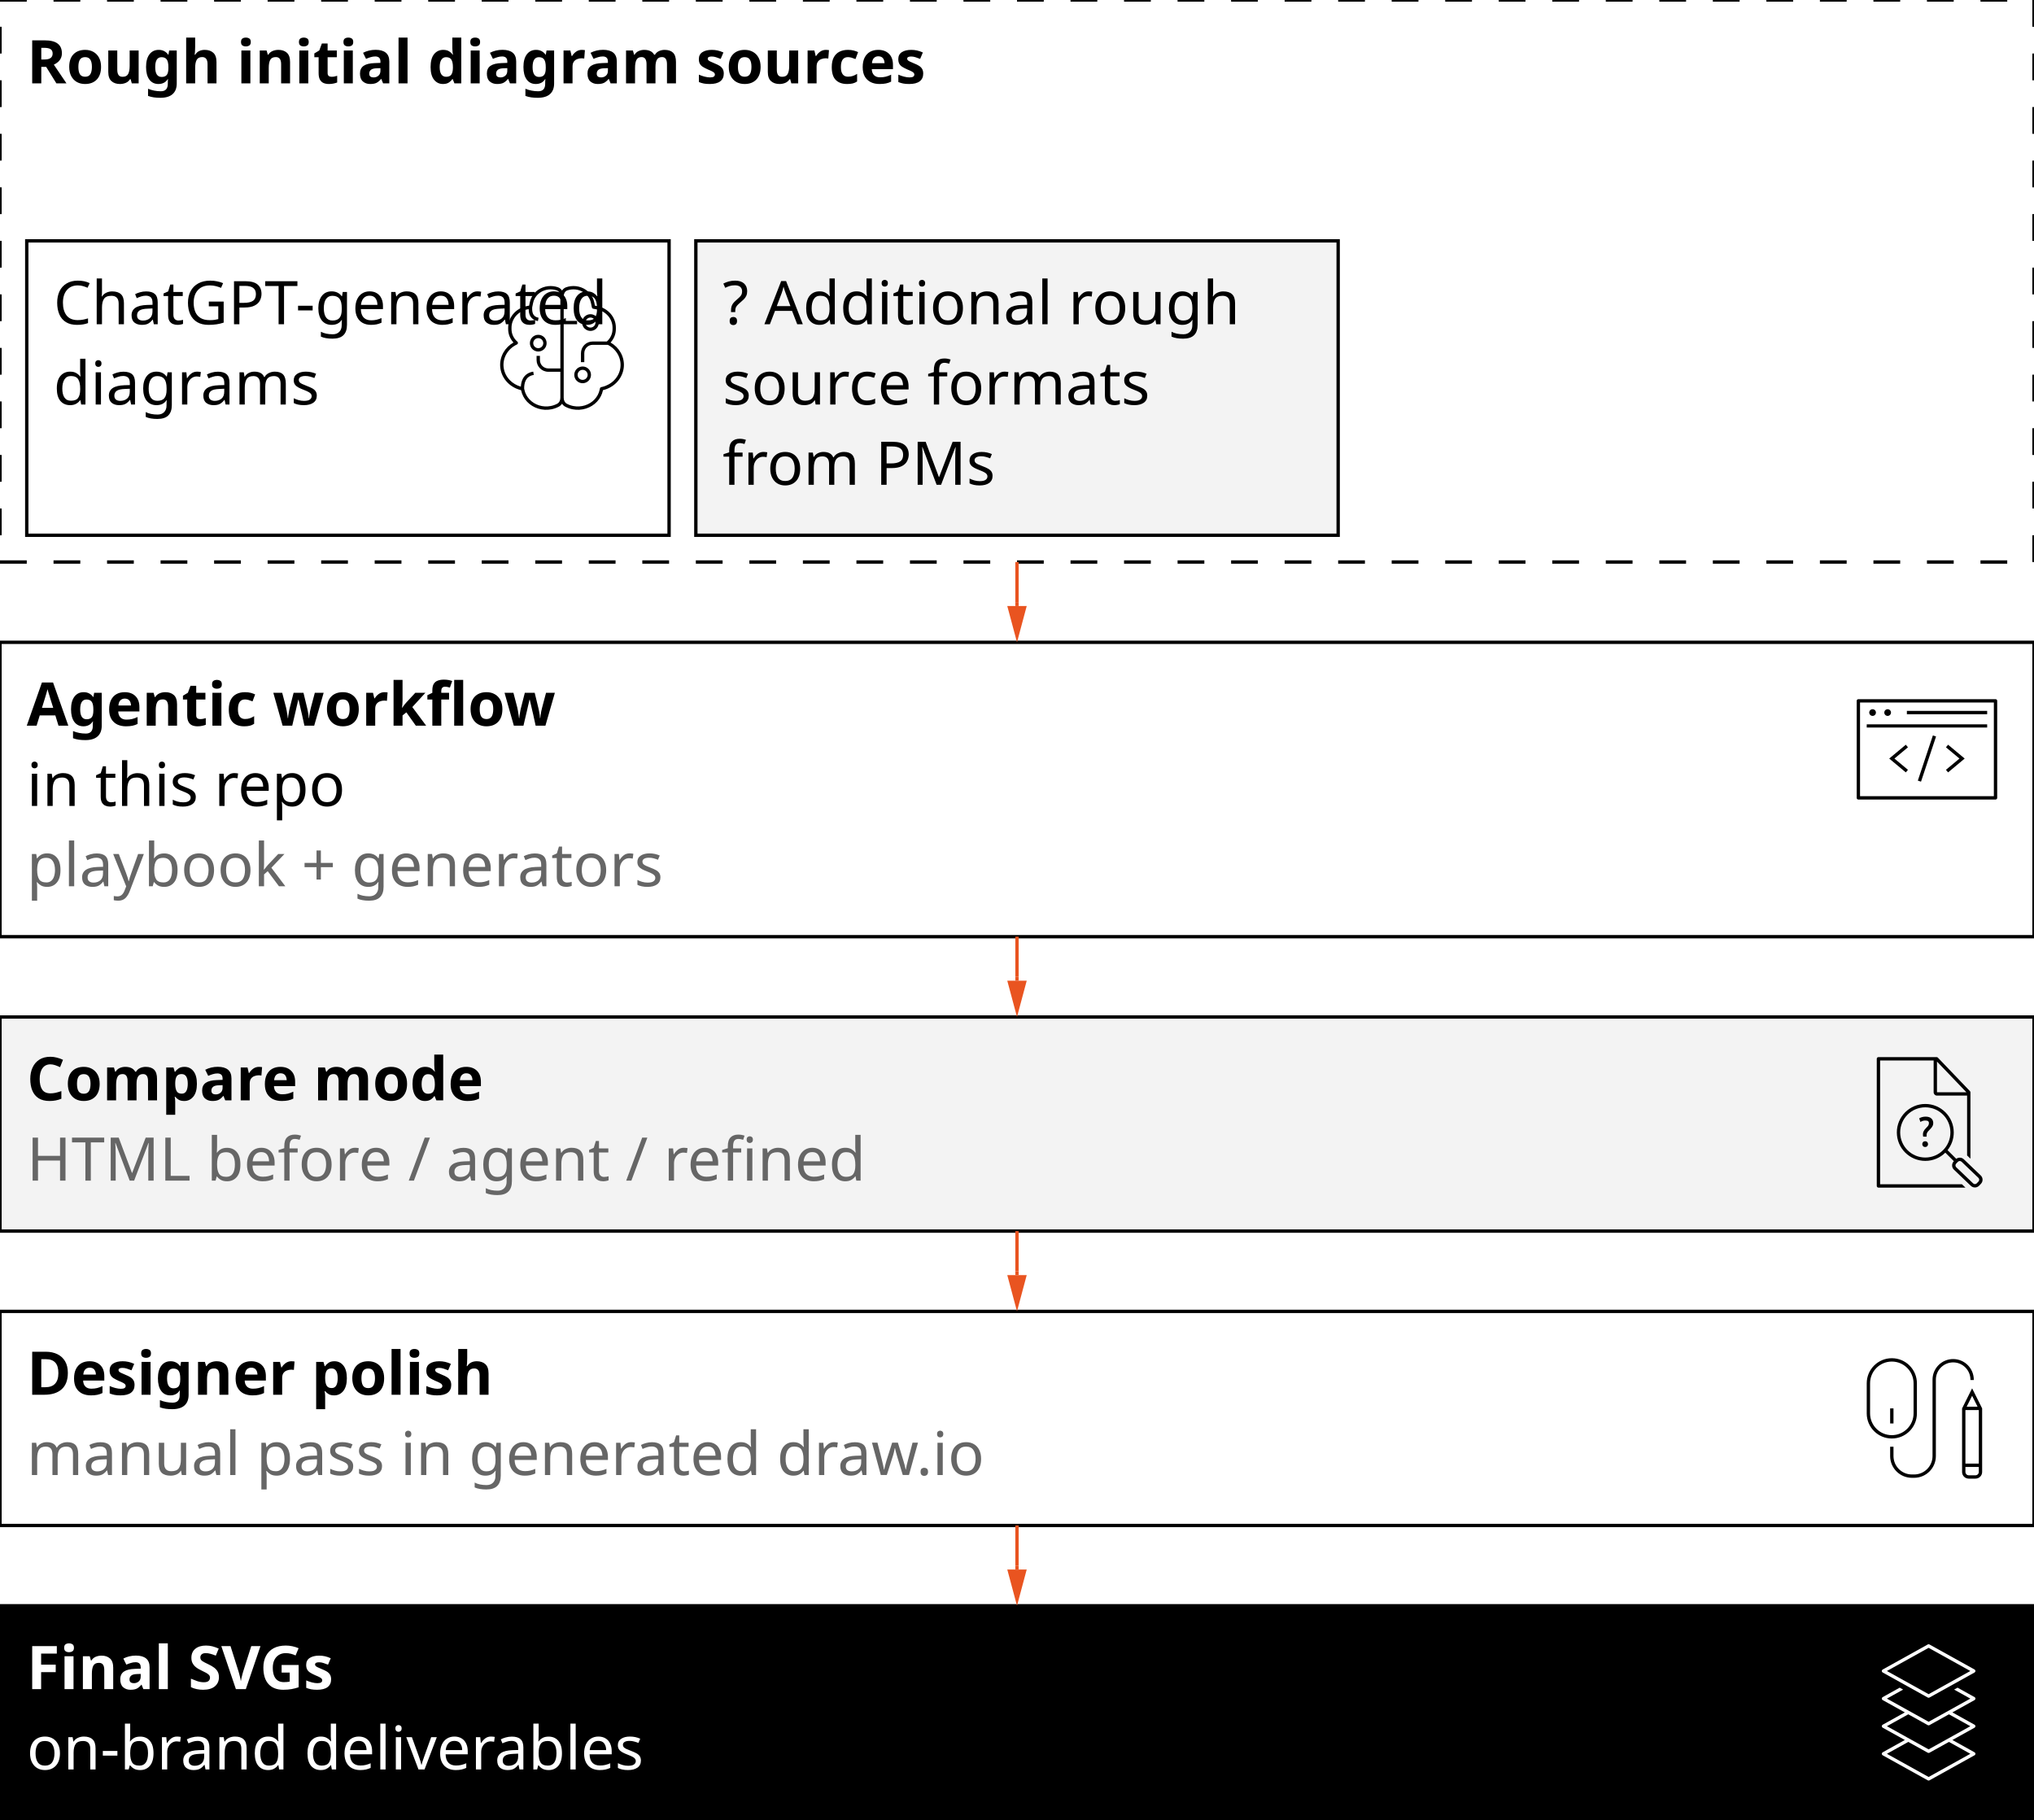
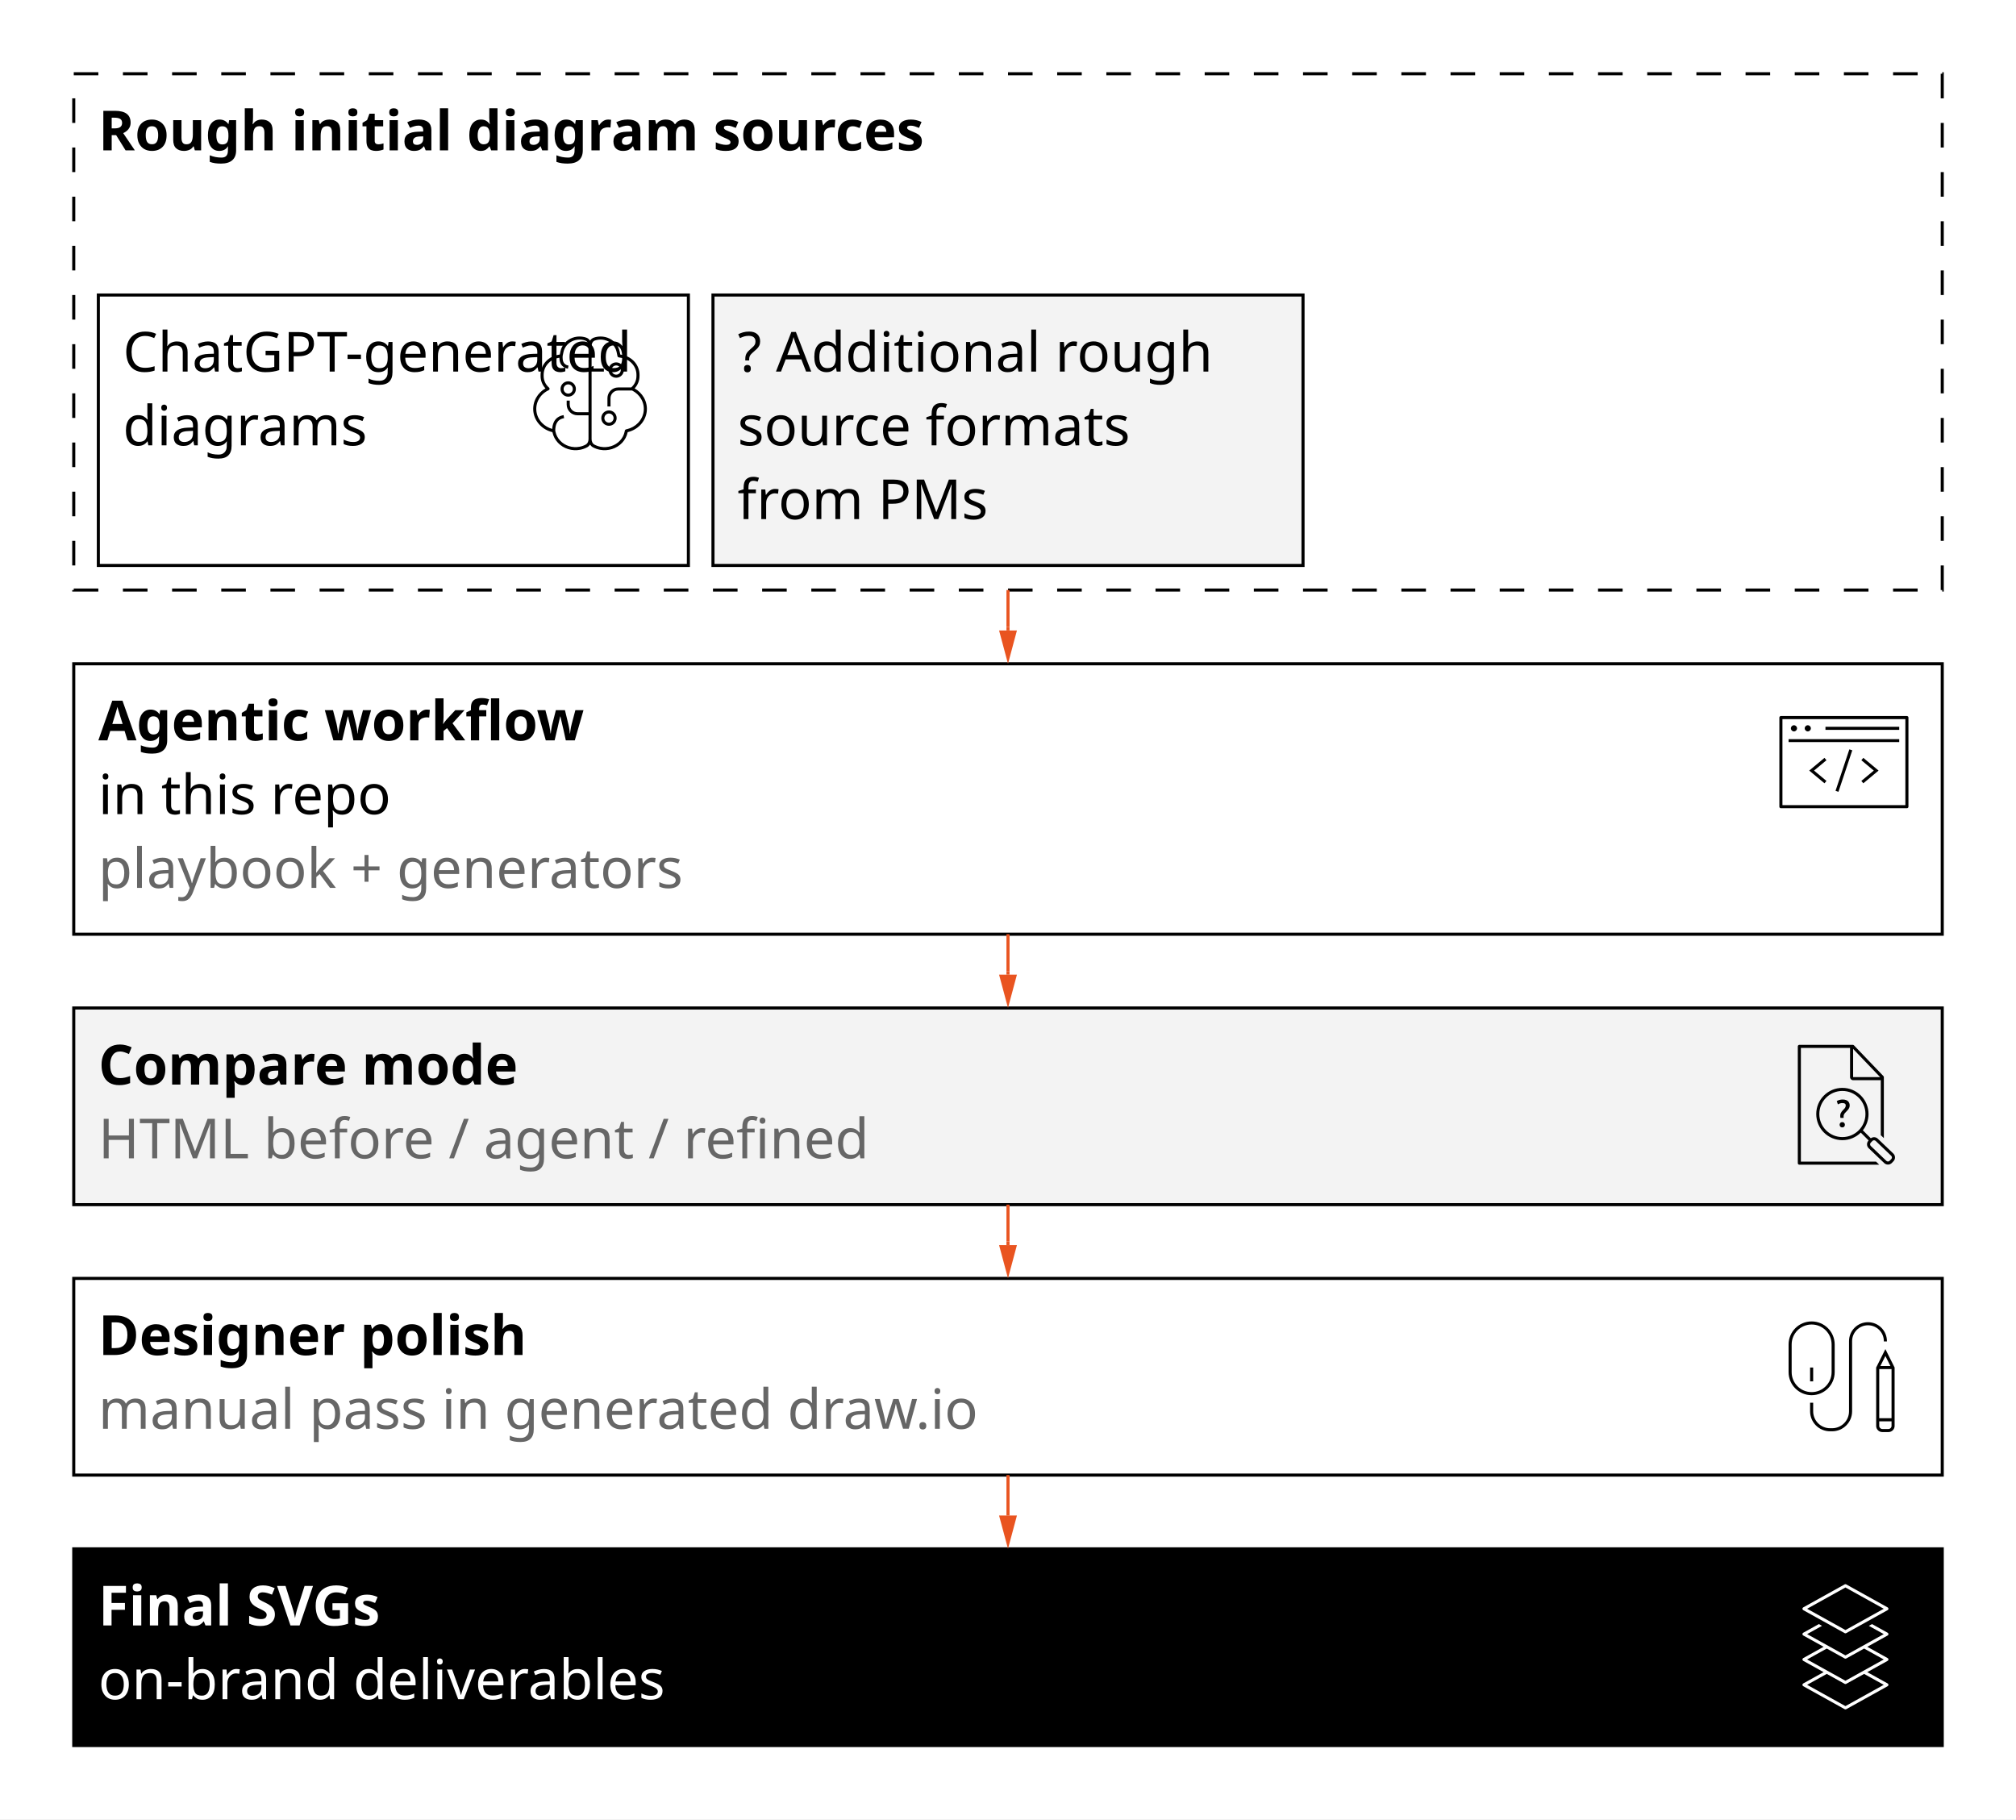
- <svg xmlns="http://www.w3.org/2000/svg" width="608" height="544" viewBox="0 0 608 544" xml:space="preserve">
-   <rect width="608" height="544" fill="#FFFFFF" />
+ <svg xmlns="http://www.w3.org/2000/svg" width="656" height="592" viewBox="0 0 656 592" xml:space="preserve">
+   <rect width="656" height="592" fill="#FFFFFF" />
  <g data-component-id="sources">
-     <rect x="0" y="0" width="608" height="168" fill="#FFFFFF" stroke="#000000" stroke-width="1" stroke-miterlimit="10" stroke-dasharray="8 8" />
+     <rect x="24" y="24" width="608" height="168" fill="#FFFFFF" stroke="#000000" stroke-width="1" stroke-miterlimit="10" stroke-dasharray="8 8" />
    <text font-family="Ubuntu Sans">
-       <tspan x="8" y="24.92" font-size="18" font-weight="700" fill="#000000">Rough initial diagram sources</tspan>
+       <tspan x="32" y="48.92" font-size="18" font-weight="700" fill="#000000">Rough initial diagram sources</tspan>
    </text>
  </g>
-   <rect x="8" y="72" width="192" height="88" fill="#FFFFFF" stroke="#000000" stroke-width="1" stroke-miterlimit="10" />
+   <rect x="32" y="96" width="192" height="88" fill="#FFFFFF" stroke="#000000" stroke-width="1" stroke-miterlimit="10" />
  <text font-family="Ubuntu Sans">
-     <tspan x="16" y="96.92" font-size="18" font-weight="400" fill="#000000">ChatGPT-generated</tspan>
-     <tspan x="16" y="120.92" font-size="18" font-weight="400" fill="#000000">diagrams</tspan>
+     <tspan x="40" y="120.92" font-size="18" font-weight="400" fill="#000000">ChatGPT-generated</tspan>
+     <tspan x="40" y="144.92" font-size="18" font-weight="400" fill="#000000">diagrams</tspan>
  </text>
-   <g class="dg-icon" transform="translate(144 80)">
+   <g class="dg-icon" transform="translate(168 104)">
    <path fill-rule="evenodd" clip-rule="evenodd" d="M30.159 29.553C31.539 29.553 32.658 30.672 32.658 32.053C32.658 33.433 31.539 34.553 30.159 34.553C28.778 34.553 27.659 33.433 27.659 32.053C27.659 30.672 28.778 29.553 30.159 29.553ZM30.159 30.553C29.33 30.553 28.659 31.224 28.659 32.053C28.659 32.881 29.33 33.553 30.159 33.553C30.987 33.553 31.658 32.881 31.659 32.053C31.659 31.224 30.987 30.553 30.159 30.553Z" fill="#000000" />
    <path fill-rule="evenodd" clip-rule="evenodd" d="M16.895 20.079C18.276 20.079 19.395 21.198 19.395 22.579C19.395 23.96 18.276 25.079 16.895 25.079C15.514 25.079 14.395 23.96 14.395 22.579C14.395 21.198 15.514 20.079 16.895 20.079ZM16.895 21.079C16.066 21.079 15.395 21.751 15.395 22.579C15.395 23.407 16.066 24.079 16.895 24.079C17.723 24.079 18.395 23.407 18.395 22.579C18.395 21.751 17.723 21.079 16.895 21.079Z" fill="#000000" />
    <path fill-rule="evenodd" clip-rule="evenodd" d="M32.5 13.921C33.881 13.921 35 15.04 35 16.421C35 17.801 33.881 18.921 32.5 18.921C31.119 18.921 30 17.802 30 16.421C30 15.04 31.12 13.921 32.5 13.921ZM32.5 14.921C31.672 14.921 31 15.592 31 16.421C31 17.249 31.672 17.921 32.5 17.921C33.328 17.921 34 17.249 34 16.421C34 15.593 33.328 14.921 32.5 14.921Z" fill="#000000" />
    <path fill-rule="evenodd" clip-rule="evenodd" d="M26.617 5.548C27.662 5.422 28.724 5.545 29.707 5.905C30.689 6.266 31.563 6.853 32.246 7.616C32.929 8.38 33.399 9.296 33.608 10.279L33.84 11.366L34.485 11.487C36.059 11.783 37.48 12.582 38.506 13.755C39.532 14.928 40.097 16.404 40.097 17.932V18.377C40.097 19.914 39.495 21.314 38.511 22.385C39.766 23.102 40.804 24.125 41.508 25.355C42.327 26.786 42.651 28.425 42.433 30.042C42.215 31.658 41.467 33.166 40.297 34.358C39.203 35.471 37.793 36.256 36.241 36.626L36.219 36.728C35.953 37.973 35.342 39.128 34.452 40.075C33.562 41.023 32.423 41.73 31.154 42.129C29.885 42.528 28.527 42.607 27.217 42.356C26.409 42.202 25.635 41.927 24.926 41.542C24.531 41.328 24.226 41.027 24 40.679C23.774 41.027 23.469 41.328 23.074 41.542C22.364 41.927 21.591 42.202 20.783 42.356C19.473 42.607 18.114 42.528 16.846 42.129C15.576 41.73 14.438 41.023 13.548 40.075C12.657 39.128 12.047 37.973 11.781 36.728L11.759 36.626C10.207 36.256 8.796 35.471 7.703 34.358C6.533 33.166 5.784 31.658 5.566 30.042C5.348 28.425 5.673 26.786 6.492 25.355C7.196 24.125 8.233 23.102 9.489 22.385C8.504 21.314 7.902 19.914 7.902 18.377V17.932C7.903 16.404 8.468 14.928 9.494 13.755C10.519 12.582 11.941 11.783 13.514 11.487L14.16 11.366L14.391 10.279C14.601 9.296 15.071 8.38 15.754 7.616C16.436 6.853 17.31 6.266 18.293 5.905C19.275 5.545 20.338 5.422 21.383 5.548C21.85 5.604 22.308 5.709 22.747 5.86C23.301 6.051 23.714 6.413 24 6.856C24.286 6.413 24.699 6.051 25.253 5.86C25.692 5.709 26.15 5.604 26.617 5.548ZM21.264 6.541C20.374 6.434 19.471 6.538 18.637 6.844C17.804 7.149 17.069 7.646 16.499 8.283C15.929 8.921 15.542 9.679 15.37 10.488L15.083 11.838C15.055 12.484 15.066 13.176 15.311 13.753C15.541 14.292 15.995 14.778 16.996 14.983L16.795 15.964C16.78 15.961 16.765 15.956 16.751 15.953L16.749 15.964C15.439 15.695 14.708 14.997 14.345 14.144C14.102 13.571 14.036 12.952 14.028 12.407L13.699 12.471C12.338 12.727 11.119 13.416 10.247 14.413C9.375 15.41 8.903 16.654 8.902 17.933V18.377C8.902 19.853 9.573 21.191 10.661 22.132C10.789 22.243 10.852 22.412 10.829 22.58C10.805 22.748 10.697 22.892 10.544 22.964C9.183 23.596 8.072 24.608 7.36 25.852C6.648 27.095 6.368 28.513 6.556 29.908C6.745 31.304 7.393 32.615 8.417 33.657C9.305 34.561 10.437 35.223 11.693 35.575C11.739 34.792 11.899 33.931 12.312 33.164C12.857 32.152 13.819 31.348 15.391 31.086L15.474 31.579L15.556 32.072C14.287 32.284 13.591 32.901 13.193 33.639C12.791 34.385 12.675 35.295 12.678 36.137L12.759 36.519C12.985 37.581 13.508 38.572 14.277 39.391C15.046 40.209 16.035 40.825 17.145 41.175C18.256 41.524 19.447 41.593 20.596 41.374C21.303 41.239 21.979 40.997 22.598 40.662C23.174 40.35 23.5 39.675 23.5 38.908V31.131H19.894C17.962 31.131 16.394 29.564 16.394 27.631V26.368H17.394V27.631C17.394 29.012 18.514 30.131 19.894 30.131H23.5V8.627C23.5 7.765 23.09 7.035 22.423 6.806C22.05 6.678 21.661 6.589 21.264 6.541ZM29.362 6.844C28.529 6.538 27.625 6.434 26.736 6.541C26.339 6.589 25.95 6.678 25.577 6.806C24.91 7.035 24.5 7.765 24.5 8.627V15.921H28.5V16.921H24.5V38.908C24.5 39.675 24.826 40.35 25.402 40.662C26.021 40.997 26.696 41.239 27.404 41.374C28.553 41.593 29.744 41.524 30.854 41.175C31.965 40.825 32.953 40.209 33.722 39.391C34.491 38.572 35.014 37.581 35.241 36.519L35.329 36.103C35.365 35.932 35.489 35.794 35.65 35.736L35.721 35.717L35.999 35.656C37.377 35.33 38.623 34.635 39.583 33.657C40.606 32.615 41.255 31.304 41.443 29.908C41.631 28.513 41.351 27.095 40.639 25.852C39.969 24.68 38.945 23.716 37.692 23.079H33.158C31.777 23.079 30.658 24.198 30.658 25.579V28.264H29.658V25.579C29.658 23.646 31.225 22.079 33.158 22.079H37.397C38.45 21.141 39.097 19.826 39.097 18.377V17.933C39.097 16.654 38.624 15.41 37.753 14.413C36.881 13.416 35.662 12.727 34.301 12.471L33.327 12.288C33.129 12.251 32.971 12.098 32.929 11.9L32.63 10.488C32.457 9.679 32.07 8.921 31.501 8.283C30.931 7.646 30.195 7.149 29.362 6.844Z" fill="#000000" />
  </g>
-   <rect x="208" y="72" width="192" height="88" fill="#F3F3F3" stroke="#000000" stroke-width="1" stroke-miterlimit="10" />
+   <rect x="232" y="96" width="192" height="88" fill="#F3F3F3" stroke="#000000" stroke-width="1" stroke-miterlimit="10" />
  <text font-family="Ubuntu Sans">
-     <tspan x="216" y="96.92" font-size="18" font-weight="400" fill="#000000">? Additional rough</tspan>
-     <tspan x="216" y="120.92" font-size="18" font-weight="400" fill="#000000">source formats</tspan>
-     <tspan x="216" y="144.92" font-size="18" font-weight="400" fill="#000000">from PMs</tspan>
+     <tspan x="240" y="120.92" font-size="18" font-weight="400" fill="#000000">? Additional rough</tspan>
+     <tspan x="240" y="144.92" font-size="18" font-weight="400" fill="#000000">source formats</tspan>
+     <tspan x="240" y="168.92" font-size="18" font-weight="400" fill="#000000">from PMs</tspan>
  </text>
  <g data-component-id="workflow">
-     <rect x="0" y="192" width="608" height="88" fill="#FFFFFF" stroke="#000000" stroke-width="1" stroke-miterlimit="10" />
+     <rect x="24" y="216" width="608" height="88" fill="#FFFFFF" stroke="#000000" stroke-width="1" stroke-miterlimit="10" />
    <text font-family="Ubuntu Sans">
-       <tspan x="8" y="216.92" font-size="18" font-weight="700" fill="#000000">Agentic workflow</tspan>
-       <tspan x="8" y="240.92" font-size="18" font-weight="400" fill="#000000">in this repo</tspan>
-       <tspan x="8" y="264.92" font-size="18" font-weight="400" fill="#666666">playbook + generators</tspan>
+       <tspan x="32" y="240.92" font-size="18" font-weight="700" fill="#000000">Agentic workflow</tspan>
+       <tspan x="32" y="264.92" font-size="18" font-weight="400" fill="#000000">in this repo</tspan>
+       <tspan x="32" y="288.92" font-size="18" font-weight="400" fill="#666666">playbook + generators</tspan>
    </text>
-     <g class="dg-icon" transform="translate(552 200)">
+     <g class="dg-icon" transform="translate(576 224)">
      <path d="M42 17.475H6V16.525H42V17.475Z" fill="#000000" />
      <path d="M42 13.5H18V12.5H42V13.5Z" fill="#000000" />
      <path fill-rule="evenodd" clip-rule="evenodd" d="M44.601 9.01C44.829 9.056 45 9.258 45 9.5V38.5C45 38.742 44.829 38.944 44.601 38.99L44.5 39H3.5C3.258 39 3.056 38.829 3.01 38.601L3 38.5V9.5C3 9.224 3.224 9 3.5 9H44.5L44.601 9.01ZM4 38H44V10H4V38Z" fill="#000000" />
      <path d="M7.75 12C8.302 12 8.75 12.448 8.75 13C8.75 13.552 8.302 14 7.75 14C7.198 14 6.75 13.552 6.75 13C6.75 12.448 7.198 12 7.75 12Z" fill="#000000" />
      <path d="M12.25 12C12.802 12 13.25 12.448 13.25 13C13.25 13.552 12.802 14 12.25 14C11.698 14 11.25 13.552 11.25 13C11.25 12.448 11.698 12 12.25 12Z" fill="#000000" />
      <path d="M26.725 20.158L22.225 33.658L21.275 33.342L25.775 19.842L26.725 20.158Z" fill="#000000" />
      <path d="M18.32 23.384L14.28 26.75L18.32 30.116L17.68 30.884L12.719 26.75L17.68 22.616L18.32 23.384Z" fill="#000000" />
      <path d="M35.281 26.75L30.32 30.884L29.68 30.116L33.72 26.75L29.68 23.384L30.32 22.616L35.281 26.75Z" fill="#000000" />
    </g>
  </g>
  <g data-component-id="compare">
-     <rect x="0" y="304" width="608" height="64" fill="#F3F3F3" stroke="#000000" stroke-width="1" stroke-miterlimit="10" />
+     <rect x="24" y="328" width="608" height="64" fill="#F3F3F3" stroke="#000000" stroke-width="1" stroke-miterlimit="10" />
    <text font-family="Ubuntu Sans">
-       <tspan x="8" y="328.92" font-size="18" font-weight="700" fill="#000000">Compare mode</tspan>
-       <tspan x="8" y="352.92" font-size="18" font-weight="400" fill="#666666">HTML before / agent / refined</tspan>
+       <tspan x="32" y="352.92" font-size="18" font-weight="700" fill="#000000">Compare mode</tspan>
+       <tspan x="32" y="376.92" font-size="18" font-weight="400" fill="#666666">HTML before / agent / refined</tspan>
    </text>
-     <g class="dg-icon" transform="translate(552 312)">
+     <g class="dg-icon" transform="translate(576 336)">
      <path fill-rule="evenodd" clip-rule="evenodd" d="M27.005 4.01C27.104 4.03 27.195 4.08 27.266 4.154L36.861 14.169C36.95 14.262 37 14.386 37 14.515V34.349L36.066 33.457C36.045 33.436 36.022 33.417 36 33.398V15.5H27C26.448 15.5 26 15.052 26 14.5V5H10V42H34.458L35.505 43H9.5C9.224 43 9 42.776 9 42.5V4.5C9 4.258 9.171 4.056 9.399 4.01L9.5 4H26.904L27.005 4.01ZM27 14.5H35.794L27 5.322V14.5Z" fill="#000000" />
      <path fill-rule="evenodd" clip-rule="evenodd" d="M23.507 18C28.205 18 32.014 21.809 32.014 26.507C32.014 28.511 31.319 30.351 30.159 31.805L32.757 34.402C33.435 33.896 34.398 33.937 35.03 34.541L40.082 39.369C40.786 40.042 40.812 41.159 40.139 41.863L39.614 42.412L39.482 42.536C38.803 43.117 37.779 43.1 37.119 42.469L32.067 37.641C31.407 37.01 31.343 35.988 31.893 35.282L32.011 35.145L32.047 35.106L29.491 32.551C27.954 34.073 25.841 35.014 23.507 35.014C18.809 35.014 15 31.205 15 26.507C15 21.809 18.809 18 23.507 18ZM34.339 35.264C34.034 34.972 33.55 34.982 33.259 35.287L32.733 35.837C32.442 36.142 32.453 36.627 32.758 36.918L37.81 41.746C38.116 42.038 38.6 42.027 38.892 41.722L39.416 41.172C39.707 40.867 39.696 40.383 39.391 40.092L34.339 35.264ZM23.507 19C19.361 19 16 22.361 16 26.507C16 30.653 19.361 34.014 23.507 34.014C27.653 34.014 31.014 30.653 31.014 26.507C31.014 22.361 27.653 19 23.507 19Z" fill="#000000" />
      <path d="M23.464 29.143C23.704 29.143 23.93 29.213 24.099 29.402C24.248 29.57 24.324 29.765 24.324 30.003C24.324 30.241 24.248 30.436 24.099 30.604C23.93 30.793 23.704 30.864 23.464 30.864C23.223 30.864 22.997 30.793 22.829 30.604C22.68 30.436 22.602 30.241 22.602 30.003C22.603 29.765 22.68 29.57 22.829 29.402C22.997 29.213 23.223 29.143 23.464 29.143Z" fill="#000000" />
      <path d="M23.613 21.787C24.028 21.787 24.385 21.845 24.677 21.952C24.962 22.057 25.216 22.212 25.398 22.411C25.557 22.585 25.706 22.792 25.776 23.044C25.853 23.274 25.885 23.491 25.885 23.706C25.885 24.012 25.823 24.28 25.712 24.518C25.607 24.742 25.474 24.951 25.311 25.144C25.165 25.316 25.007 25.501 24.82 25.674C24.656 25.838 24.502 25.994 24.36 26.161C24.221 26.326 24.113 26.484 24.029 26.662C23.949 26.835 23.903 27.016 23.903 27.221V27.77H22.879L22.839 27.568C22.824 27.494 22.807 27.394 22.807 27.275V27.018C22.807 26.748 22.851 26.476 22.969 26.241C23.067 26.044 23.184 25.84 23.318 25.66C23.451 25.484 23.61 25.309 23.783 25.15C23.935 25.011 24.056 24.864 24.201 24.705C24.316 24.579 24.41 24.427 24.482 24.259L24.485 24.253L24.531 24.139C24.573 24.02 24.598 23.89 24.598 23.747C24.598 23.576 24.563 23.438 24.516 23.343C24.471 23.255 24.396 23.177 24.302 23.113C24.21 23.052 24.108 23.011 23.979 22.989C23.83 22.965 23.68 22.952 23.518 22.952H23.258C22.911 22.985 22.588 23.079 22.309 23.233L22.048 23.377L21.951 23.095L21.685 22.311L21.851 22.206C22.034 22.09 22.297 22 22.581 21.919C22.892 21.83 23.242 21.787 23.613 21.787Z" fill="#000000" />
    </g>
  </g>
  <g data-component-id="polish">
-     <rect x="0" y="392" width="608" height="64" fill="#FFFFFF" stroke="#000000" stroke-width="1" stroke-miterlimit="10" />
+     <rect x="24" y="416" width="608" height="64" fill="#FFFFFF" stroke="#000000" stroke-width="1" stroke-miterlimit="10" />
    <text font-family="Ubuntu Sans">
-       <tspan x="8" y="416.92" font-size="18" font-weight="700" fill="#000000">Designer polish</tspan>
-       <tspan x="8" y="440.92" font-size="18" font-weight="400" fill="#666666">manual pass in generated draw.io</tspan>
+       <tspan x="32" y="440.92" font-size="18" font-weight="700" fill="#000000">Designer polish</tspan>
+       <tspan x="32" y="464.92" font-size="18" font-weight="400" fill="#666666">manual pass in generated draw.io</tspan>
    </text>
-     <g class="dg-icon" transform="translate(552 400)">
+     <g class="dg-icon" transform="translate(576 424)">
      <path d="M31.833 6.25C35.239 6.25 38 9.011 38 12.417V12.513H37V12.417C37 9.564 34.687 7.25 31.833 7.25C28.98 7.25 26.667 9.564 26.667 12.417V35.25C26.667 38.84 23.757 41.75 20.167 41.75H19.5C15.91 41.75 13 38.84 13 35.25V32.461H14V35.25C14 38.288 16.462 40.75 19.5 40.75H20.167C23.204 40.75 25.667 38.288 25.667 35.25V12.417C25.667 9.011 28.427 6.25 31.833 6.25Z" fill="#000000" />
      <path d="M14 25.5H13V21H14V25.5Z" fill="#000000" />
      <path fill-rule="evenodd" clip-rule="evenodd" d="M13.5 6C17.642 6 21 9.358 21 13.5V22.5C21 26.642 17.642 30 13.5 30C9.358 30 6 26.642 6 22.5V13.5C6 9.358 9.358 6 13.5 6ZM13.5 7C9.91 7 7 9.91 7 13.5V22.5C7 26.09 9.91 29 13.5 29C17.09 29 20 26.09 20 22.5V13.5C20 9.91 17.09 7 13.5 7Z" fill="#000000" />
      <path fill-rule="evenodd" clip-rule="evenodd" d="M40.5 21V40C40.5 41.105 39.605 42 38.5 42H36.5C35.464 42 34.613 41.213 34.511 40.204L34.5 40V21L37.5 15L40.5 21ZM35.5 38.5V40C35.5 40.552 35.948 41 36.5 41H38.5C39.052 41 39.5 40.552 39.5 40V38.5H35.5ZM35.5 37.5H39.5V21.5H35.5V37.5ZM35.868 20.5H39.132L37.5 17.236L35.868 20.5Z" fill="#000000" />
    </g>
  </g>
  <g data-component-id="final">
-     <rect x="0" y="480" width="608" height="64" fill="#000000" stroke="#000000" stroke-width="1" stroke-miterlimit="10" />
+     <rect x="24" y="504" width="608" height="64" fill="#000000" stroke="#000000" stroke-width="1" stroke-miterlimit="10" />
    <text font-family="Ubuntu Sans">
-       <tspan x="8" y="504.92" font-size="18" font-weight="700" fill="#FFFFFF">Final SVGs</tspan>
-       <tspan x="8" y="528.92" font-size="18" font-weight="400" fill="#FFFFFF">on-brand deliverables</tspan>
+       <tspan x="32" y="528.92" font-size="18" font-weight="700" fill="#FFFFFF">Final SVGs</tspan>
+       <tspan x="32" y="552.92" font-size="18" font-weight="400" fill="#FFFFFF">on-brand deliverables</tspan>
    </text>
-     <g class="dg-icon" transform="translate(552 488)">
+     <g class="dg-icon" transform="translate(576 512)">
      <path fill-rule="evenodd" clip-rule="evenodd" d="M38.243 19.312C38.402 19.401 38.5 19.569 38.5 19.75C38.5 19.931 38.401 20.098 38.243 20.186L31.605 23.874L38.243 27.562C38.402 27.651 38.5 27.819 38.5 28C38.5 28.181 38.401 28.348 38.243 28.436L31.605 32.124L38.243 35.812C38.402 35.901 38.5 36.069 38.5 36.25C38.5 36.431 38.401 36.598 38.243 36.687L24.743 44.187C24.592 44.27 24.408 44.27 24.257 44.187L10.757 36.687C10.598 36.598 10.5 36.431 10.5 36.25C10.5 36.069 10.598 35.901 10.757 35.812L17.395 32.124L10.757 28.436C10.598 28.348 10.5 28.181 10.5 28C10.5 27.819 10.598 27.651 10.757 27.562L17.395 23.874L10.757 20.186C10.598 20.098 10.5 19.931 10.5 19.75C10.5 19.569 10.598 19.401 10.757 19.312L15.85 16.482L16.88 17.055L12.029 19.749L24.5 26.677L36.97 19.749L32.119 17.055L33.149 16.482L38.243 19.312ZM24.743 35.937C24.592 36.02 24.408 36.02 24.257 35.937L18.425 32.696L12.029 36.249L24.5 43.177L36.97 36.249L30.574 32.696L24.743 35.937ZM24.743 27.686C24.592 27.77 24.408 27.77 24.257 27.686L18.425 24.446L12.029 27.999L24.5 34.927L36.97 27.999L30.574 24.446L24.743 27.686Z" fill="#FFFFFF" />
      <path fill-rule="evenodd" clip-rule="evenodd" d="M24.315 3.535C24.454 3.48 24.611 3.489 24.743 3.562L38.243 11.062C38.402 11.151 38.5 11.319 38.5 11.5C38.5 11.681 38.402 11.849 38.243 11.938L24.743 19.438C24.592 19.521 24.408 19.521 24.257 19.438L10.757 11.938C10.598 11.849 10.5 11.681 10.5 11.5C10.5 11.319 10.598 11.151 10.757 11.062L24.257 3.562L24.315 3.535ZM12.03 11.5L24.5 18.427L36.969 11.5L24.5 4.572L12.03 11.5Z" fill="#FFFFFF" />
    </g>
  </g>
  <g data-component-id="sources.bottom-&gt;workflow.top">
-     <line x1="304" y1="168" x2="304" y2="180" fill="none" stroke="#E95420" stroke-width="1" stroke-miterlimit="10" />
-     <line x1="304" y1="180" x2="304" y2="180" fill="none" stroke="#E95420" stroke-width="1" stroke-miterlimit="10" />
-     <line x1="304" y1="180" x2="304" y2="181.159" fill="none" stroke="#E95420" stroke-width="1" stroke-miterlimit="10" />
-     <polygon points="301.095,181.159 304,192 306.905,181.159" fill="#E95420" />
+     <line x1="328" y1="192" x2="328" y2="204" fill="none" stroke="#E95420" stroke-width="1" stroke-miterlimit="10" />
+     <line x1="328" y1="204" x2="328" y2="204" fill="none" stroke="#E95420" stroke-width="1" stroke-miterlimit="10" />
+     <line x1="328" y1="204" x2="328" y2="205.159" fill="none" stroke="#E95420" stroke-width="1" stroke-miterlimit="10" />
+     <polygon points="325.095,205.159 328,216 330.905,205.159" fill="#E95420" />
  </g>
  <g data-component-id="workflow.bottom-&gt;compare.top">
-     <line x1="304" y1="280" x2="304" y2="292" fill="none" stroke="#E95420" stroke-width="1" stroke-miterlimit="10" />
-     <line x1="304" y1="292" x2="304" y2="292" fill="none" stroke="#E95420" stroke-width="1" stroke-miterlimit="10" />
-     <line x1="304" y1="292" x2="304" y2="293.159" fill="none" stroke="#E95420" stroke-width="1" stroke-miterlimit="10" />
-     <polygon points="301.095,293.159 304,304 306.905,293.159" fill="#E95420" />
+     <line x1="328" y1="304" x2="328" y2="316" fill="none" stroke="#E95420" stroke-width="1" stroke-miterlimit="10" />
+     <line x1="328" y1="316" x2="328" y2="316" fill="none" stroke="#E95420" stroke-width="1" stroke-miterlimit="10" />
+     <line x1="328" y1="316" x2="328" y2="317.159" fill="none" stroke="#E95420" stroke-width="1" stroke-miterlimit="10" />
+     <polygon points="325.095,317.159 328,328 330.905,317.159" fill="#E95420" />
  </g>
  <g data-component-id="compare.bottom-&gt;polish.top">
-     <line x1="304" y1="368" x2="304" y2="380" fill="none" stroke="#E95420" stroke-width="1" stroke-miterlimit="10" />
-     <line x1="304" y1="380" x2="304" y2="380" fill="none" stroke="#E95420" stroke-width="1" stroke-miterlimit="10" />
-     <line x1="304" y1="380" x2="304" y2="381.159" fill="none" stroke="#E95420" stroke-width="1" stroke-miterlimit="10" />
-     <polygon points="301.095,381.159 304,392 306.905,381.159" fill="#E95420" />
+     <line x1="328" y1="392" x2="328" y2="404" fill="none" stroke="#E95420" stroke-width="1" stroke-miterlimit="10" />
+     <line x1="328" y1="404" x2="328" y2="404" fill="none" stroke="#E95420" stroke-width="1" stroke-miterlimit="10" />
+     <line x1="328" y1="404" x2="328" y2="405.159" fill="none" stroke="#E95420" stroke-width="1" stroke-miterlimit="10" />
+     <polygon points="325.095,405.159 328,416 330.905,405.159" fill="#E95420" />
  </g>
  <g data-component-id="polish.bottom-&gt;final.top">
-     <line x1="304" y1="456" x2="304" y2="468" fill="none" stroke="#E95420" stroke-width="1" stroke-miterlimit="10" />
-     <line x1="304" y1="468" x2="304" y2="468" fill="none" stroke="#E95420" stroke-width="1" stroke-miterlimit="10" />
-     <line x1="304" y1="468" x2="304" y2="469.159" fill="none" stroke="#E95420" stroke-width="1" stroke-miterlimit="10" />
-     <polygon points="301.095,469.159 304,480 306.905,469.159" fill="#E95420" />
+     <line x1="328" y1="480" x2="328" y2="492" fill="none" stroke="#E95420" stroke-width="1" stroke-miterlimit="10" />
+     <line x1="328" y1="492" x2="328" y2="492" fill="none" stroke="#E95420" stroke-width="1" stroke-miterlimit="10" />
+     <line x1="328" y1="492" x2="328" y2="493.159" fill="none" stroke="#E95420" stroke-width="1" stroke-miterlimit="10" />
+     <polygon points="325.095,493.159 328,504 330.905,493.159" fill="#E95420" />
  </g>
</svg>
